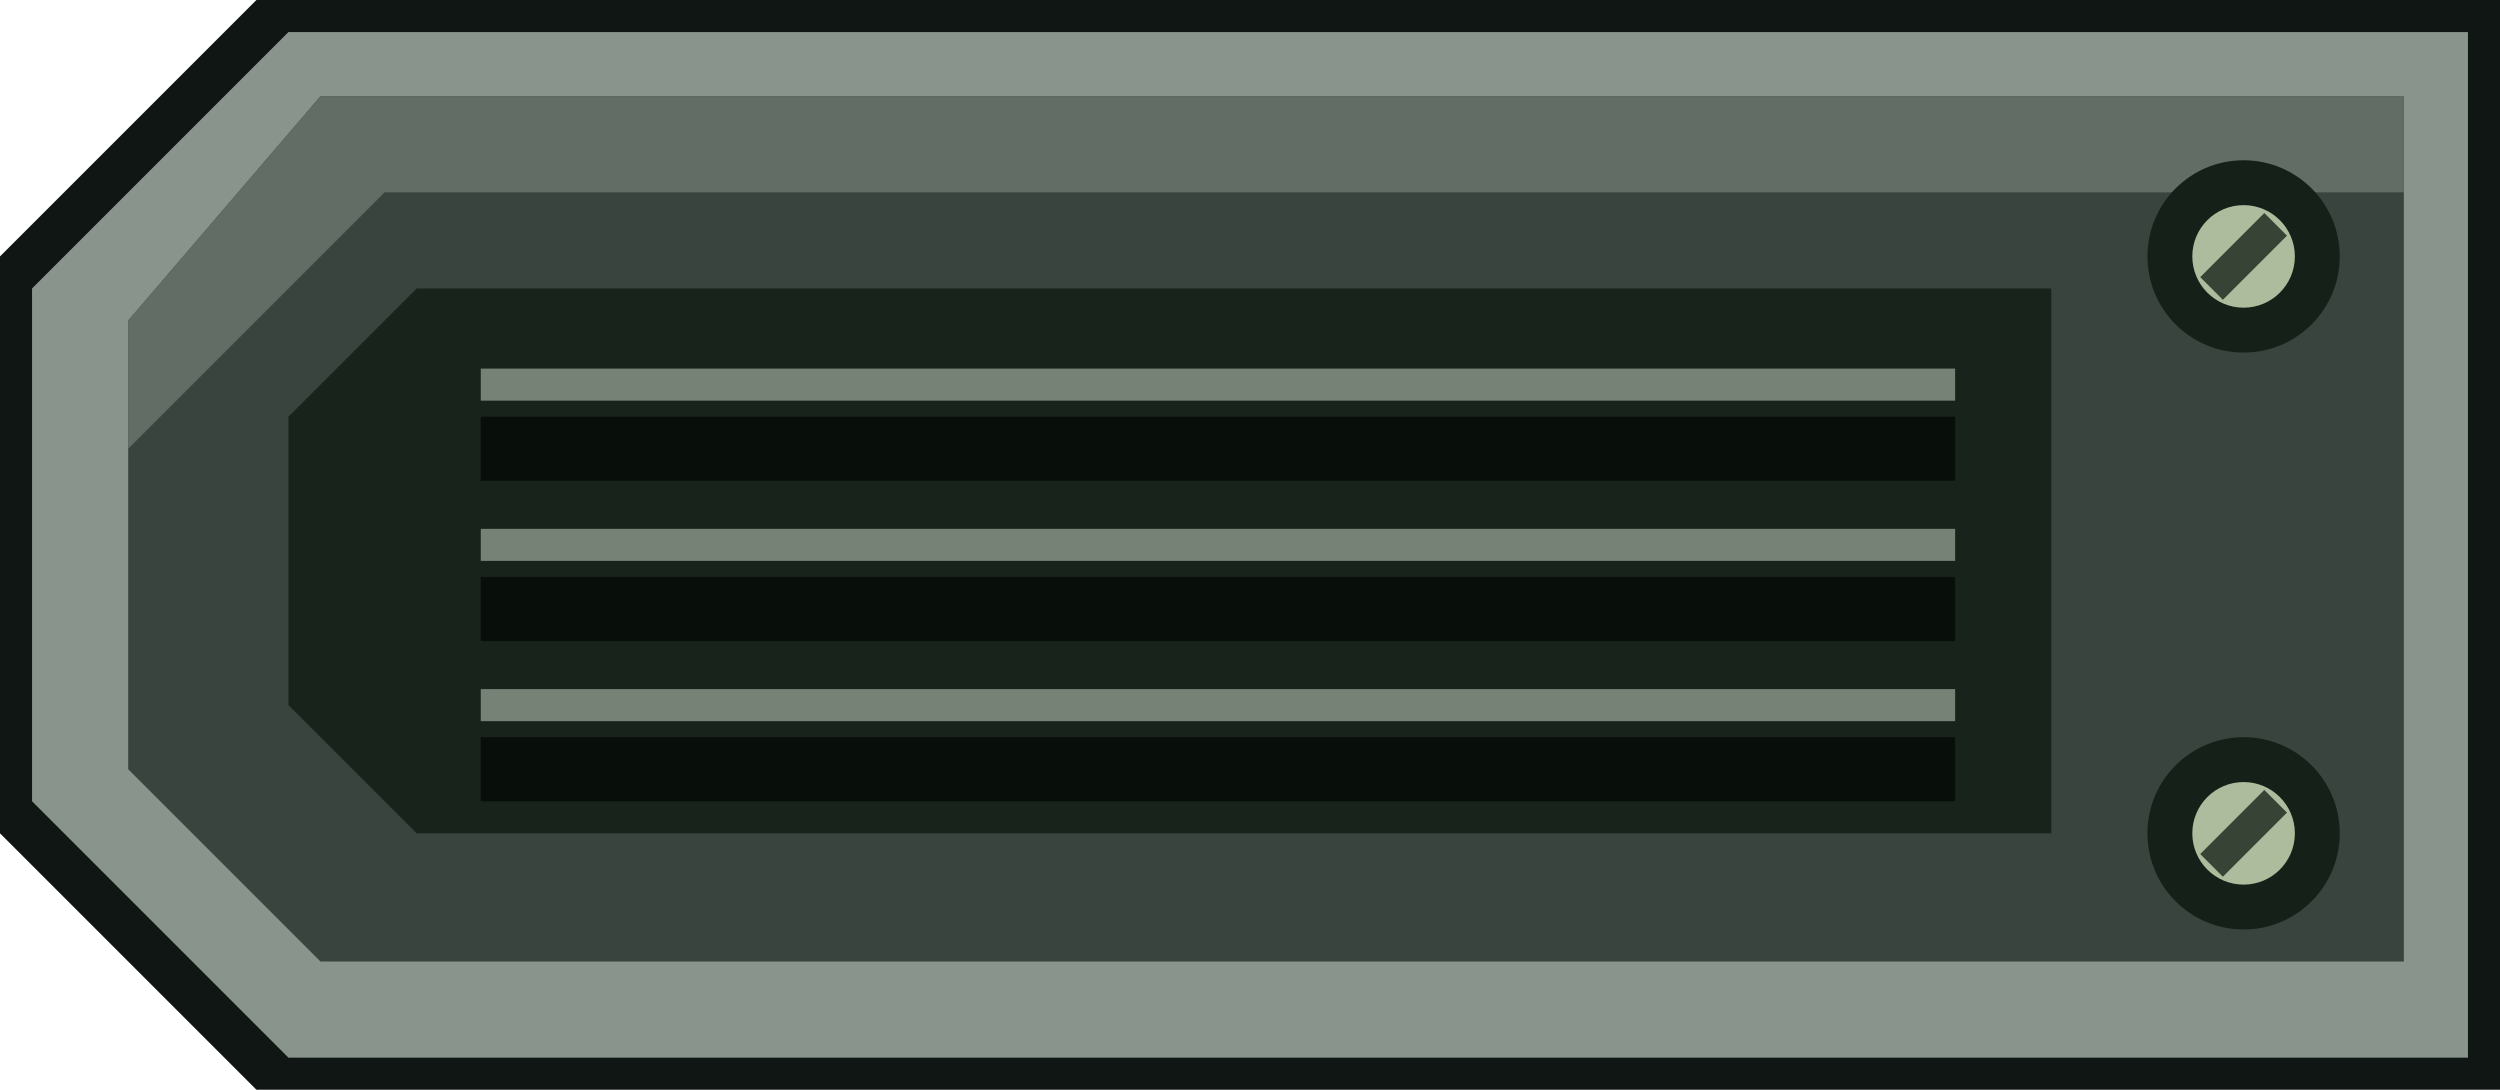
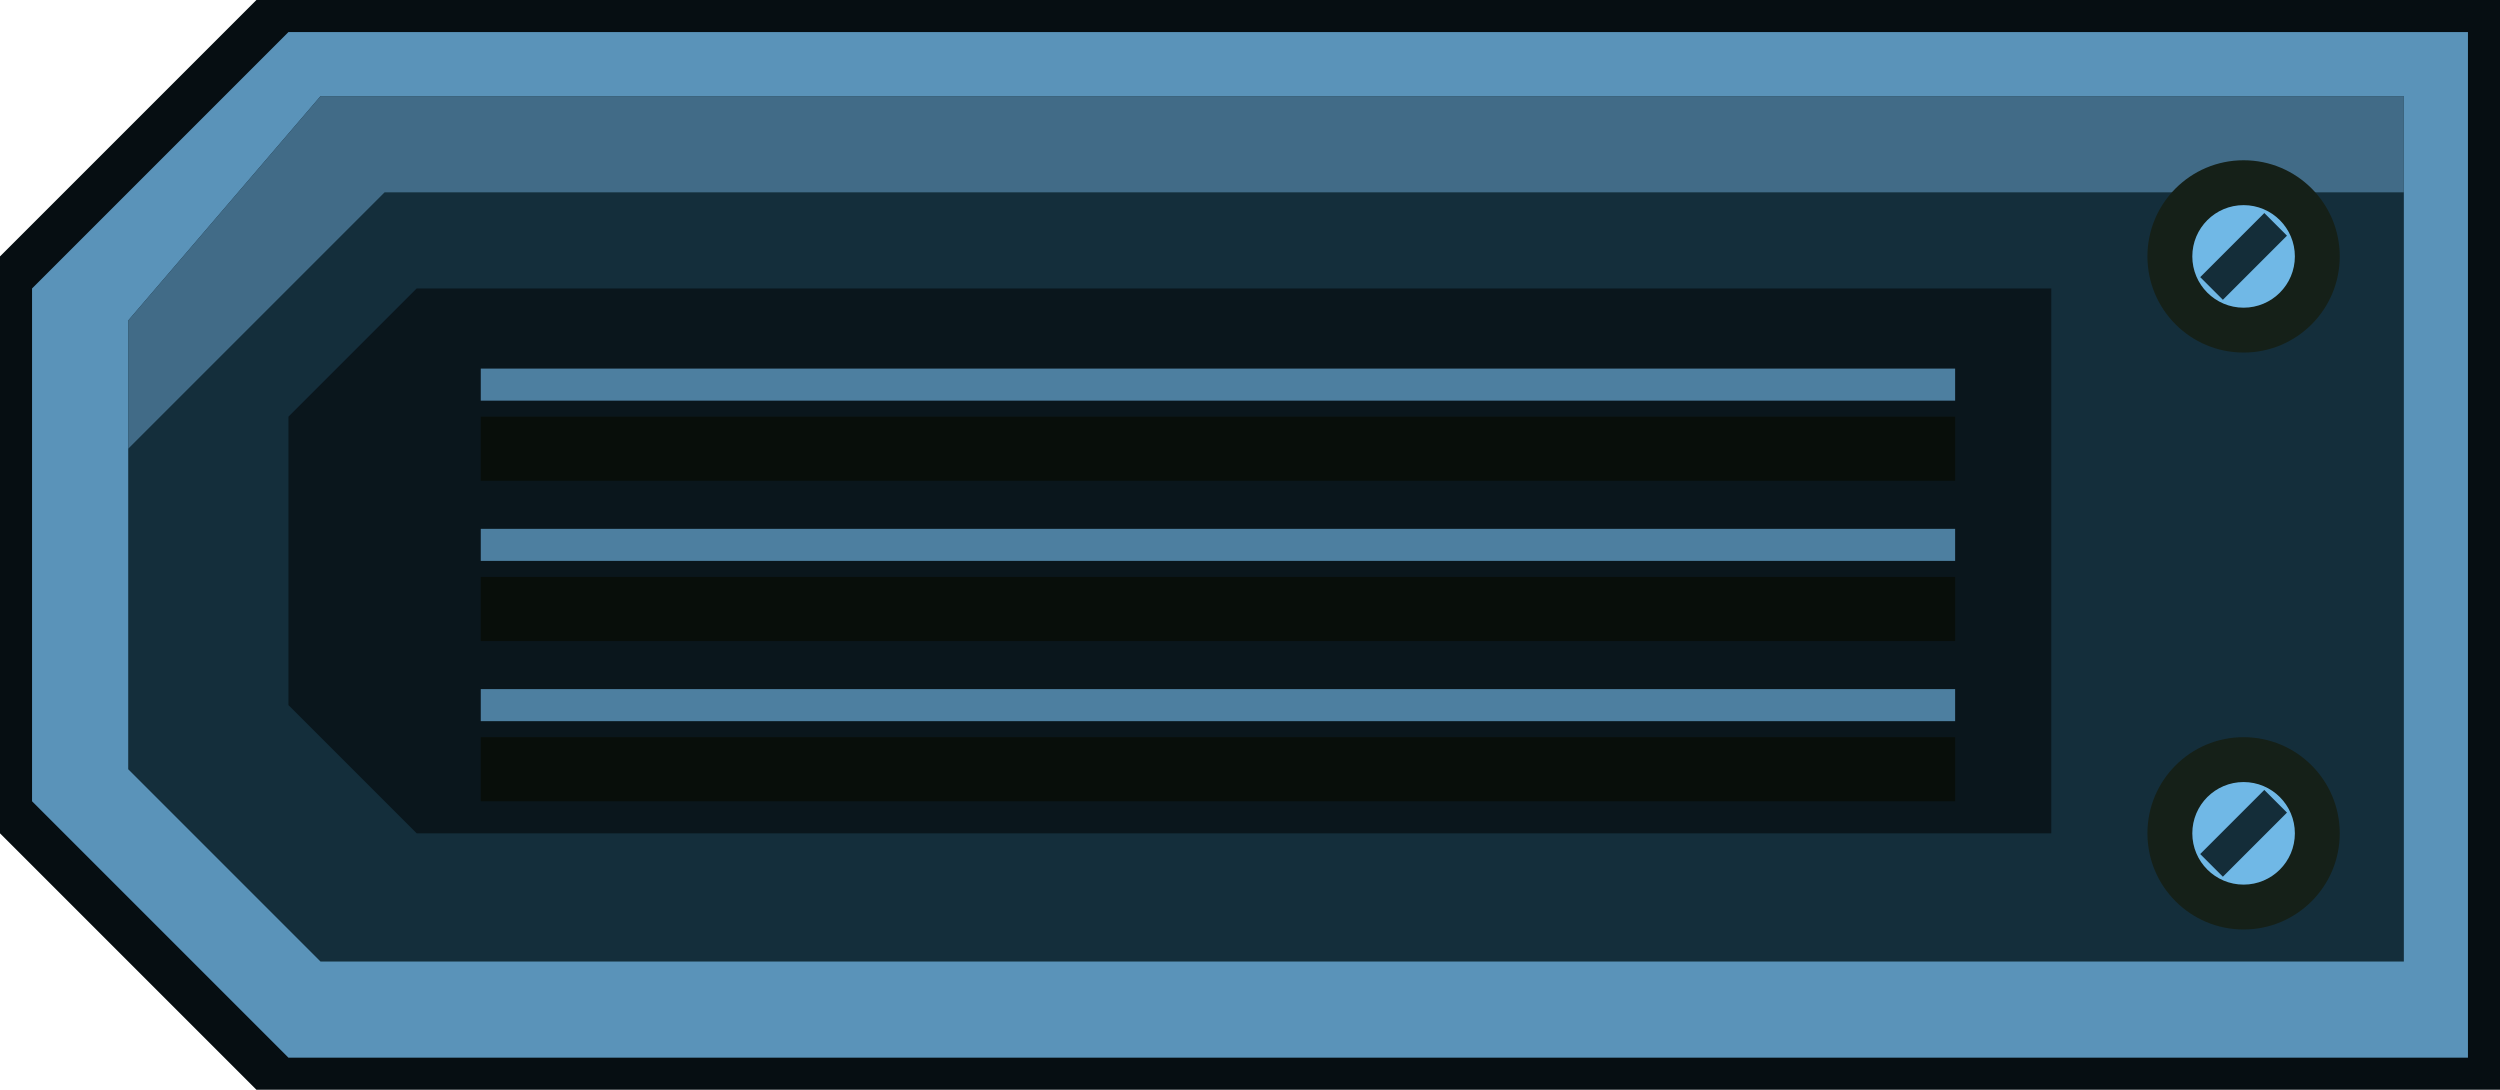
<svg xmlns="http://www.w3.org/2000/svg" viewBox="0 0 78 34">
-   <path fill="#101614" d="M8 0H78V34H8L0 26V8Z" />
-   <path fill="#89958c" d="M9 1H77V33H9L1 25V9Z" />
-   <path fill="#38443d" d="M10 3H75V30H10L4 24V10Z" />
-   <path fill="#626e65" d="M10 3H75V6H12L4 14V10Z" />
-   <path fill="#18231c" d="M13 9H64V26H13L9 22V13Z" />
-   <path stroke="#758275" stroke-width="1" d="M15 12H61M15 17H61M15 22H61" />
+   <path fill="#060e12" d="M8 0H78V34H8L0 26V8Z" />
+   <path fill="#5a93b9" d="M9 1H77V33H9L1 25V9Z" />
+   <path fill="#142e3b" d="M10 3H75V30H10L4 24V10Z" />
+   <path fill="#416b87" d="M10 3H75V6H12L4 14V10Z" />
+   <path fill="#0a161c" d="M13 9H64V26H13L9 22V13Z" />
+   <path stroke="#4d7fa0" stroke-width="1" d="M15 12H61M15 17H61M15 22H61" />
  <path stroke="#080e0a" stroke-width="2" d="M15 14H61M15 19H61M15 24H61" />
  <circle cx="70" cy="8" r="3" fill="#152018" />
-   <circle cx="70" cy="8" r="1.6" fill="#adbc9d" />
-   <path stroke="#374435" stroke-width="1" d="M69 9L71 7" />
+   <circle cx="70" cy="8" r="1.6" fill="#70b8e6" />
+   <path stroke="#142d39" stroke-width="1" d="M69 9L71 7" />
  <circle cx="70" cy="26" r="3" fill="#152018" />
-   <circle cx="70" cy="26" r="1.6" fill="#adbc9d" />
-   <path stroke="#374435" stroke-width="1" d="M69 27L71 25" />
+   <circle cx="70" cy="26" r="1.6" fill="#70b8e6" />
+   <path stroke="#142d39" stroke-width="1" d="M69 27L71 25" />
</svg>
